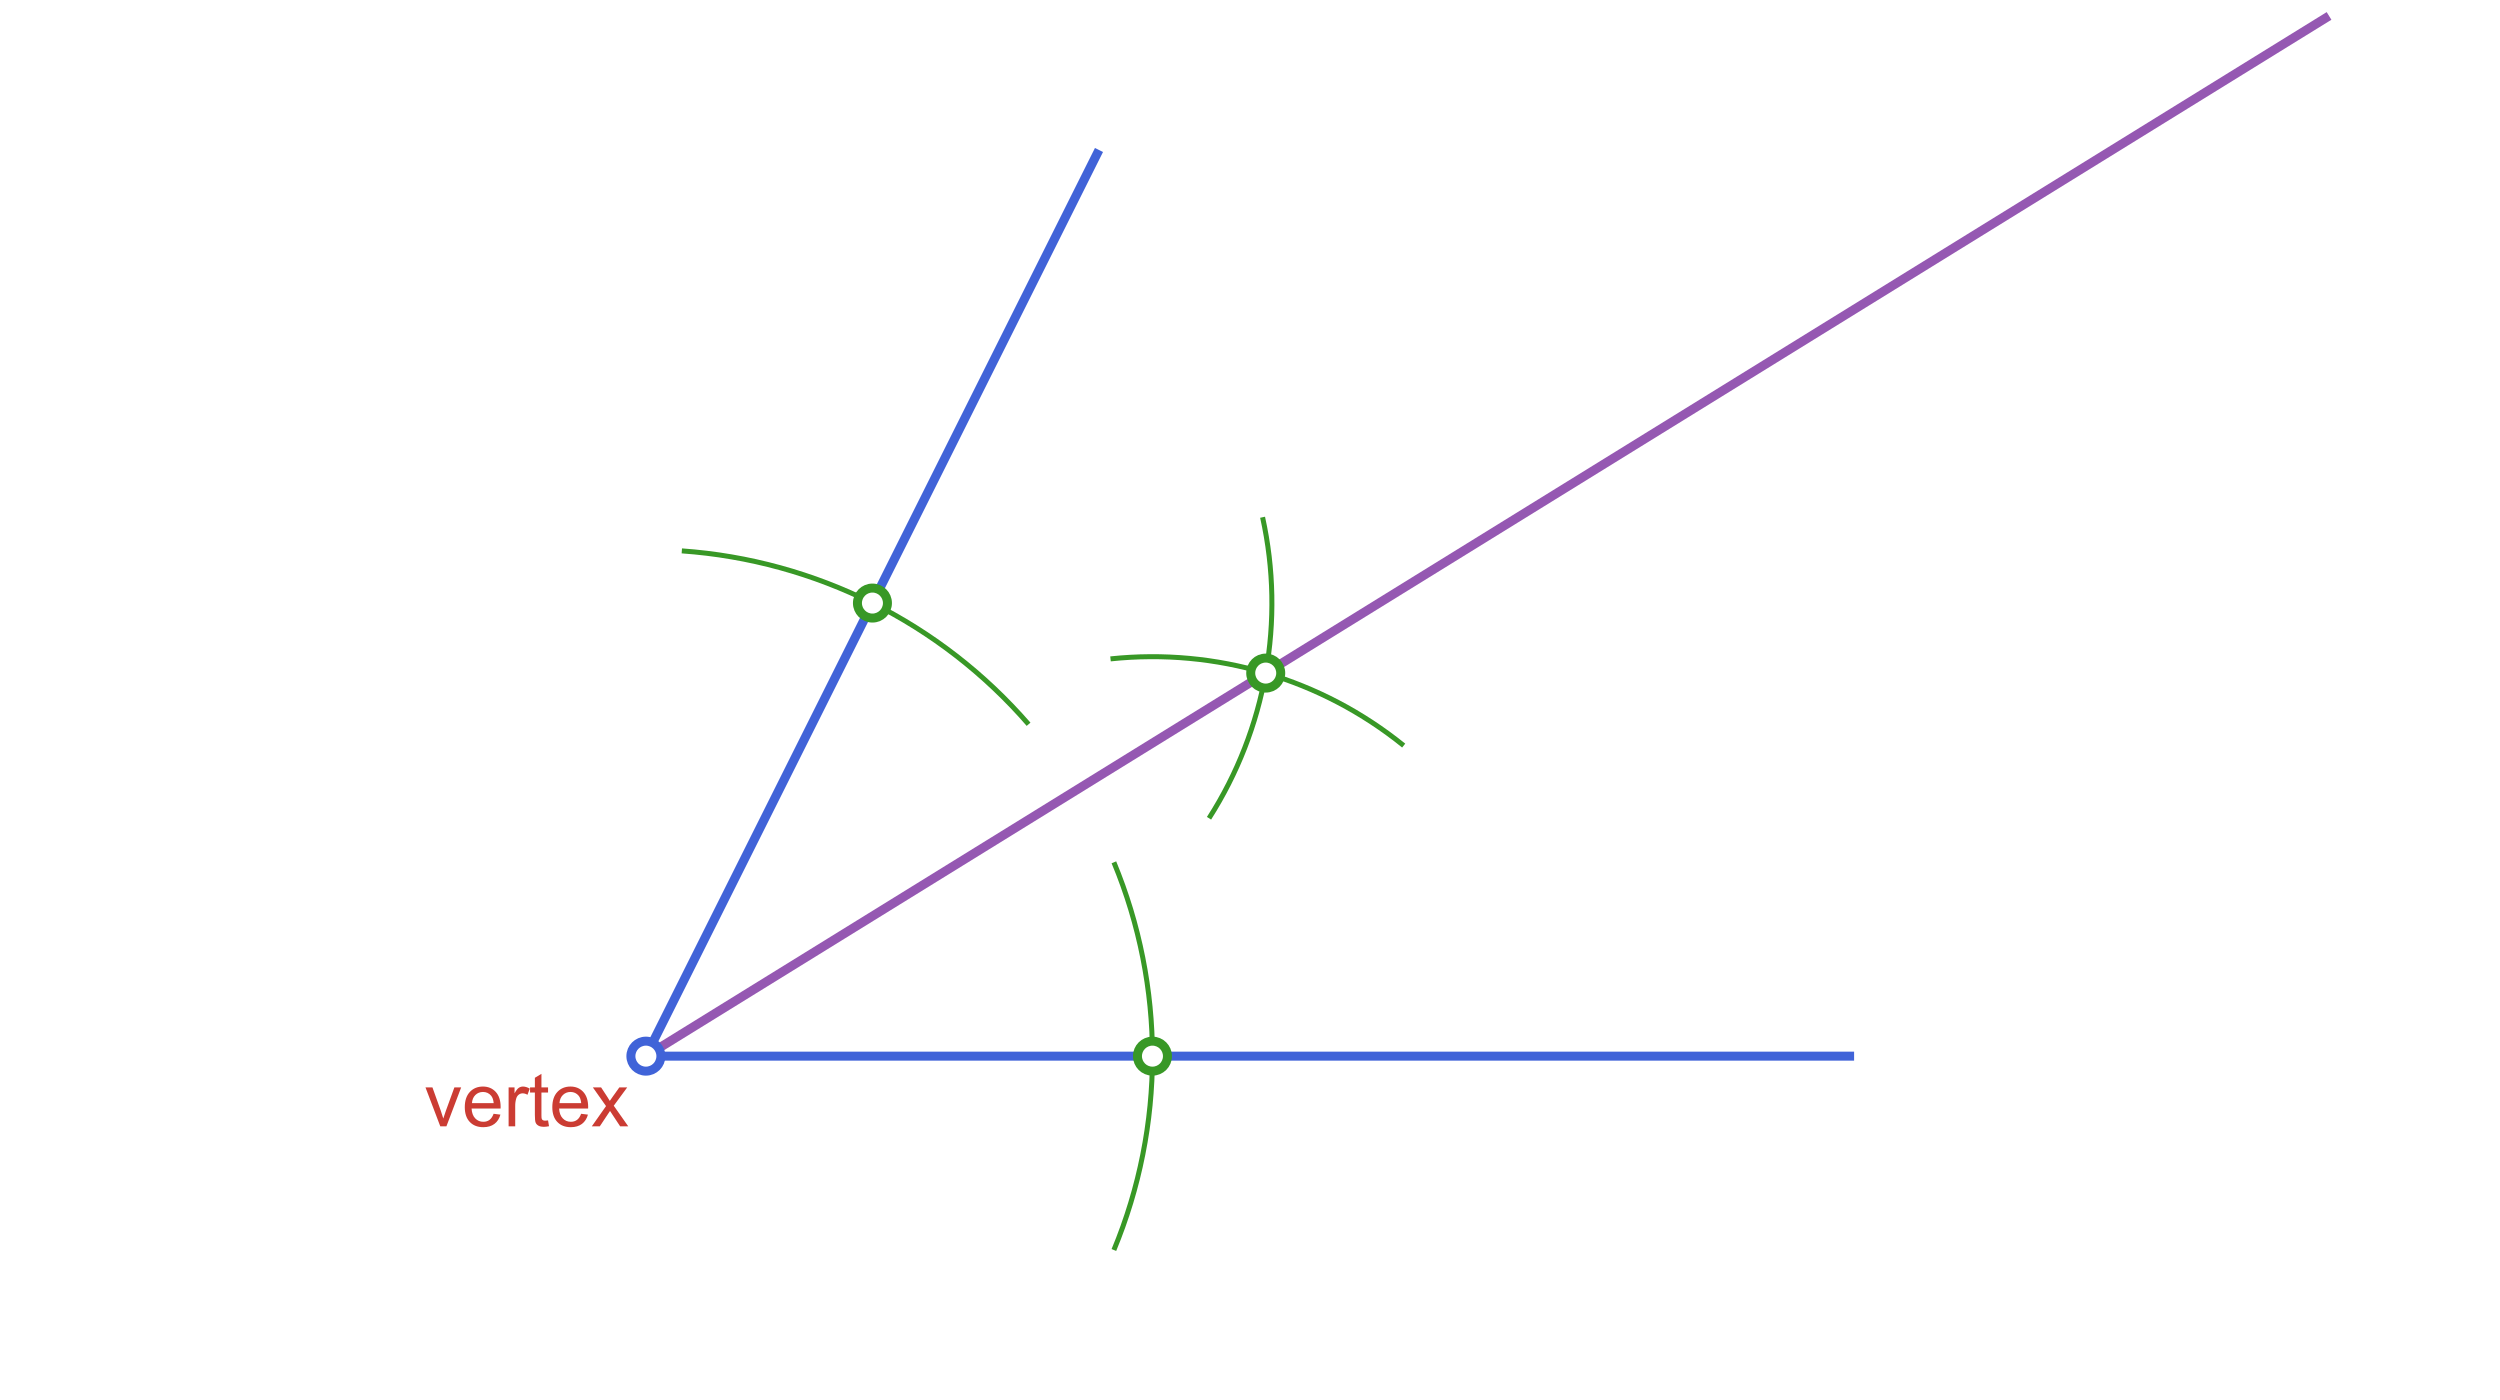
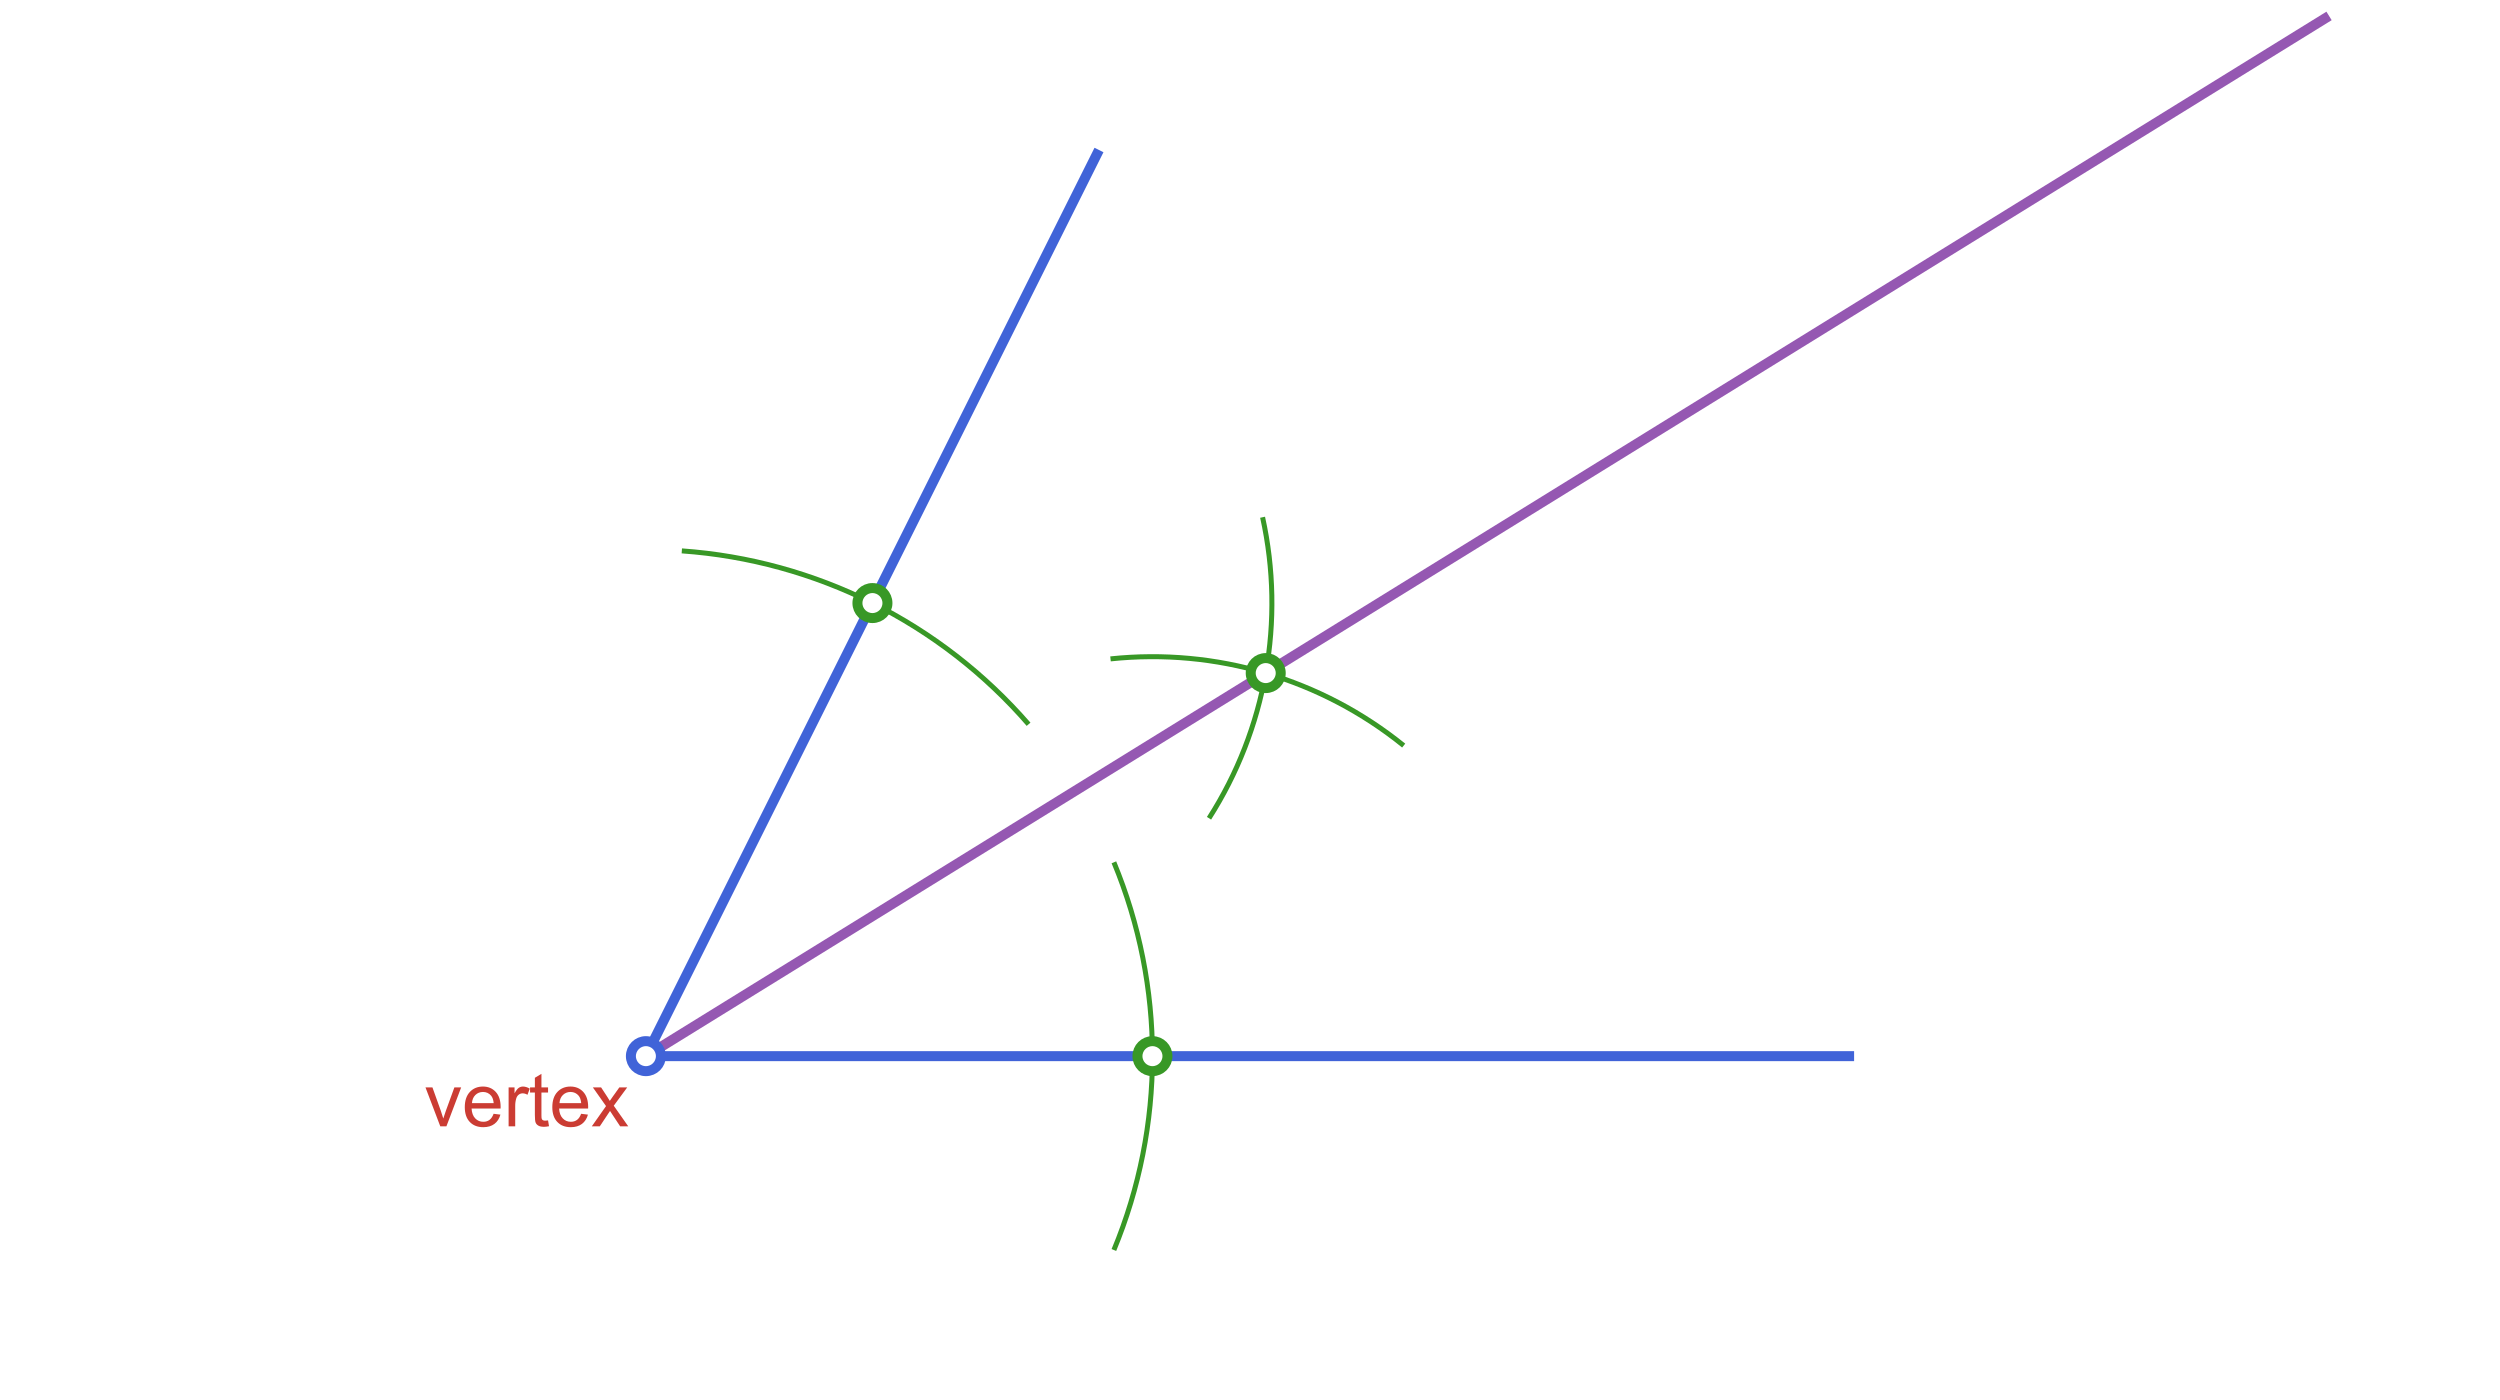
<svg xmlns="http://www.w3.org/2000/svg" xmlns:xlink="http://www.w3.org/1999/xlink" width="500" height="280" viewBox="0 0 500 280">
  <defs>
    <g>
      <g id="glyph-0-0">
        <path d="M 3.148 0 L 0.191 -7.777 L 1.582 -7.777 L 3.25 -3.121 C 3.43 -2.617 3.598 -2.094 3.75 -1.555 C 3.867 -1.961 4.031 -2.453 4.242 -3.031 L 5.969 -7.777 L 7.324 -7.777 L 4.379 0 Z M 3.148 0 " />
      </g>
      <g id="glyph-0-1">
        <path d="M 6.312 -2.504 L 7.676 -2.336 C 7.457 -1.535 7.059 -0.918 6.48 -0.48 C 5.898 -0.043 5.156 0.176 4.254 0.176 C 3.113 0.176 2.211 -0.172 1.547 -0.875 C 0.883 -1.57 0.551 -2.555 0.551 -3.824 C 0.551 -5.129 0.887 -6.145 1.559 -6.867 C 2.23 -7.59 3.105 -7.949 4.184 -7.953 C 5.223 -7.949 6.07 -7.598 6.73 -6.891 C 7.387 -6.18 7.715 -5.184 7.719 -3.902 C 7.715 -3.824 7.715 -3.707 7.711 -3.551 L 1.91 -3.551 C 1.957 -2.695 2.199 -2.039 2.637 -1.586 C 3.07 -1.129 3.609 -0.902 4.262 -0.906 C 4.742 -0.902 5.156 -1.031 5.5 -1.289 C 5.84 -1.543 6.109 -1.945 6.312 -2.504 Z M 1.984 -4.637 L 6.328 -4.637 C 6.27 -5.285 6.102 -5.777 5.828 -6.109 C 5.406 -6.613 4.863 -6.867 4.195 -6.871 C 3.59 -6.867 3.078 -6.664 2.668 -6.262 C 2.254 -5.855 2.027 -5.312 1.984 -4.637 Z M 1.984 -4.637 " />
      </g>
      <g id="glyph-0-2">
        <path d="M 0.973 0 L 0.973 -7.777 L 2.16 -7.777 L 2.16 -6.598 C 2.461 -7.148 2.738 -7.512 2.996 -7.688 C 3.25 -7.863 3.535 -7.949 3.844 -7.953 C 4.289 -7.949 4.738 -7.809 5.199 -7.531 L 4.746 -6.305 C 4.422 -6.496 4.098 -6.59 3.781 -6.594 C 3.488 -6.59 3.23 -6.504 3.004 -6.332 C 2.773 -6.156 2.609 -5.914 2.512 -5.609 C 2.363 -5.137 2.289 -4.625 2.293 -4.07 L 2.293 0 Z M 0.973 0 " />
      </g>
      <g id="glyph-0-3">
        <path d="M 3.867 -1.18 L 4.059 -0.016 C 3.684 0.062 3.352 0.098 3.062 0.102 C 2.582 0.098 2.211 0.027 1.949 -0.125 C 1.684 -0.273 1.496 -0.473 1.391 -0.719 C 1.281 -0.965 1.23 -1.484 1.23 -2.277 L 1.23 -6.754 L 0.266 -6.754 L 0.266 -7.777 L 1.23 -7.777 L 1.23 -9.703 L 2.543 -10.496 L 2.543 -7.777 L 3.867 -7.777 L 3.867 -6.754 L 2.543 -6.754 L 2.543 -2.203 C 2.543 -1.828 2.562 -1.586 2.609 -1.48 C 2.652 -1.371 2.73 -1.285 2.836 -1.223 C 2.941 -1.156 3.09 -1.125 3.289 -1.129 C 3.43 -1.125 3.625 -1.141 3.867 -1.18 Z M 3.867 -1.18 " />
      </g>
      <g id="glyph-0-4">
        <path d="M 0.109 0 L 2.953 -4.043 L 0.32 -7.777 L 1.969 -7.777 L 3.164 -5.953 C 3.387 -5.605 3.566 -5.312 3.707 -5.082 C 3.918 -5.402 4.117 -5.691 4.301 -5.941 L 5.609 -7.777 L 7.184 -7.777 L 4.496 -4.117 L 7.391 0 L 5.773 0 L 4.176 -2.418 L 3.75 -3.07 L 1.707 0 Z M 0.109 0 " />
      </g>
    </g>
  </defs>
  <path fill="none" stroke-width="1" stroke-linecap="butt" stroke-linejoin="miter" stroke="rgb(22%, 59.6%, 14.9%)" stroke-opacity="1" stroke-miterlimit="10" d="M 222.777 172.461 C 233.062 197.285 233.062 225.176 222.777 250 " />
  <path fill="none" stroke-width="1" stroke-linecap="butt" stroke-linejoin="miter" stroke="rgb(22%, 59.6%, 14.9%)" stroke-opacity="1" stroke-miterlimit="10" d="M 136.363 110.176 C 163.164 112.078 188.109 124.551 205.715 144.852 " />
  <path fill="none" stroke-width="1" stroke-linecap="butt" stroke-linejoin="miter" stroke="rgb(22%, 59.6%, 14.9%)" stroke-opacity="1" stroke-miterlimit="10" d="M 222.102 131.777 C 243.172 129.555 264.266 135.789 280.738 149.117 " />
  <path fill="none" stroke-width="1" stroke-linecap="butt" stroke-linejoin="miter" stroke="rgb(22%, 59.6%, 14.9%)" stroke-opacity="1" stroke-miterlimit="10" d="M 252.516 103.449 C 257.066 124.145 253.215 145.797 241.801 163.652 " />
-   <path fill="none" stroke-width="1.8" stroke-linecap="butt" stroke-linejoin="miter" stroke="rgb(25.1%, 38.8%, 84.7%)" stroke-opacity="1" stroke-miterlimit="10" d="M 129.18 211.23 L 370.82 211.23 " />
-   <path fill="none" stroke-width="1.8" stroke-linecap="butt" stroke-linejoin="miter" stroke="rgb(25.1%, 38.8%, 84.7%)" stroke-opacity="1" stroke-miterlimit="10" d="M 129.18 211.23 L 219.797 30 " />
-   <path fill="none" stroke-width="1.8" stroke-linecap="butt" stroke-linejoin="miter" stroke="rgb(58.4%, 34.5%, 69.8%)" stroke-opacity="1" stroke-miterlimit="10" d="M 129.18 211.23 L 465.809 3.184 " />
-   <path fill-rule="nonzero" fill="rgb(100%, 100%, 100%)" fill-opacity="1" stroke-width="1.8" stroke-linecap="butt" stroke-linejoin="miter" stroke="rgb(25.1%, 38.8%, 84.7%)" stroke-opacity="1" stroke-miterlimit="10" d="M 132.18 211.23 C 132.18 212.887 130.836 214.23 129.18 214.23 C 127.523 214.23 126.18 212.887 126.18 211.23 C 126.18 209.574 127.523 208.23 129.18 208.23 C 130.836 208.23 132.18 209.574 132.18 211.23 Z M 132.18 211.23 " />
-   <path fill-rule="nonzero" fill="rgb(100%, 100%, 100%)" fill-opacity="1" stroke-width="1.8" stroke-linecap="butt" stroke-linejoin="miter" stroke="rgb(22%, 59.6%, 14.9%)" stroke-opacity="1" stroke-miterlimit="10" d="M 233.492 211.23 C 233.492 212.887 232.148 214.23 230.492 214.23 C 228.832 214.23 227.492 212.887 227.492 211.23 C 227.492 209.574 228.832 208.23 230.492 208.23 C 232.148 208.23 233.492 209.574 233.492 211.23 Z M 177.488 120.613 C 177.488 122.273 176.145 123.613 174.488 123.613 C 172.832 123.613 171.488 122.273 171.488 120.613 C 171.488 118.957 172.832 117.613 174.488 117.613 C 176.145 117.613 177.488 118.957 177.488 120.613 Z M 256.145 134.617 C 256.145 136.273 254.801 137.617 253.145 137.617 C 251.488 137.617 250.145 136.273 250.145 134.617 C 250.145 132.957 251.488 131.617 253.145 131.617 C 254.801 131.617 256.145 132.957 256.145 134.617 Z M 256.145 134.617 " />
+   <path fill="none" stroke-width="2" stroke-linecap="butt" stroke-linejoin="miter" stroke="rgb(25.1%, 38.8%, 84.7%)" stroke-opacity="1" stroke-miterlimit="10" d="M 129.18 211.23 L 370.82 211.23 " />
+   <path fill="none" stroke-width="2" stroke-linecap="butt" stroke-linejoin="miter" stroke="rgb(25.1%, 38.8%, 84.7%)" stroke-opacity="1" stroke-miterlimit="10" d="M 129.18 211.23 L 219.797 30 " />
+   <path fill="none" stroke-width="2" stroke-linecap="butt" stroke-linejoin="miter" stroke="rgb(58.4%, 34.5%, 69.8%)" stroke-opacity="1" stroke-miterlimit="10" d="M 129.18 211.23 L 465.809 3.184 " />
+   <path fill-rule="nonzero" fill="rgb(100%, 100%, 100%)" fill-opacity="1" stroke-width="2" stroke-linecap="butt" stroke-linejoin="miter" stroke="rgb(25.1%, 38.8%, 84.7%)" stroke-opacity="1" stroke-miterlimit="10" d="M 132.18 211.23 C 132.18 212.887 130.836 214.23 129.18 214.23 C 127.523 214.23 126.18 212.887 126.18 211.23 C 126.18 209.574 127.523 208.23 129.18 208.23 C 130.836 208.23 132.18 209.574 132.18 211.23 Z M 132.18 211.23 " />
+   <path fill-rule="nonzero" fill="rgb(100%, 100%, 100%)" fill-opacity="1" stroke-width="2" stroke-linecap="butt" stroke-linejoin="miter" stroke="rgb(22%, 59.6%, 14.9%)" stroke-opacity="1" stroke-miterlimit="10" d="M 233.492 211.23 C 233.492 212.887 232.148 214.23 230.492 214.23 C 228.832 214.23 227.492 212.887 227.492 211.23 C 227.492 209.574 228.832 208.23 230.492 208.23 C 232.148 208.23 233.492 209.574 233.492 211.23 Z M 177.488 120.613 C 177.488 122.273 176.145 123.613 174.488 123.613 C 172.832 123.613 171.488 122.273 171.488 120.613 C 171.488 118.957 172.832 117.613 174.488 117.613 C 176.145 117.613 177.488 118.957 177.488 120.613 Z M 256.145 134.617 C 256.145 136.273 254.801 137.617 253.145 137.617 C 251.488 137.617 250.145 136.273 250.145 134.617 C 250.145 132.957 251.488 131.617 253.145 131.617 C 254.801 131.617 256.145 132.957 256.145 134.617 Z M 256.145 134.617 " />
  <g fill="rgb(79.6%, 23.5%, 20%)" fill-opacity="1">
    <use xlink:href="#glyph-0-0" x="84.907" y="225.261" />
    <use xlink:href="#glyph-0-1" x="92.407" y="225.261" />
    <use xlink:href="#glyph-0-2" x="100.749" y="225.261" />
    <use xlink:href="#glyph-0-3" x="105.745" y="225.261" />
    <use xlink:href="#glyph-0-1" x="109.912" y="225.261" />
    <use xlink:href="#glyph-0-4" x="118.254" y="225.261" />
  </g>
</svg>
